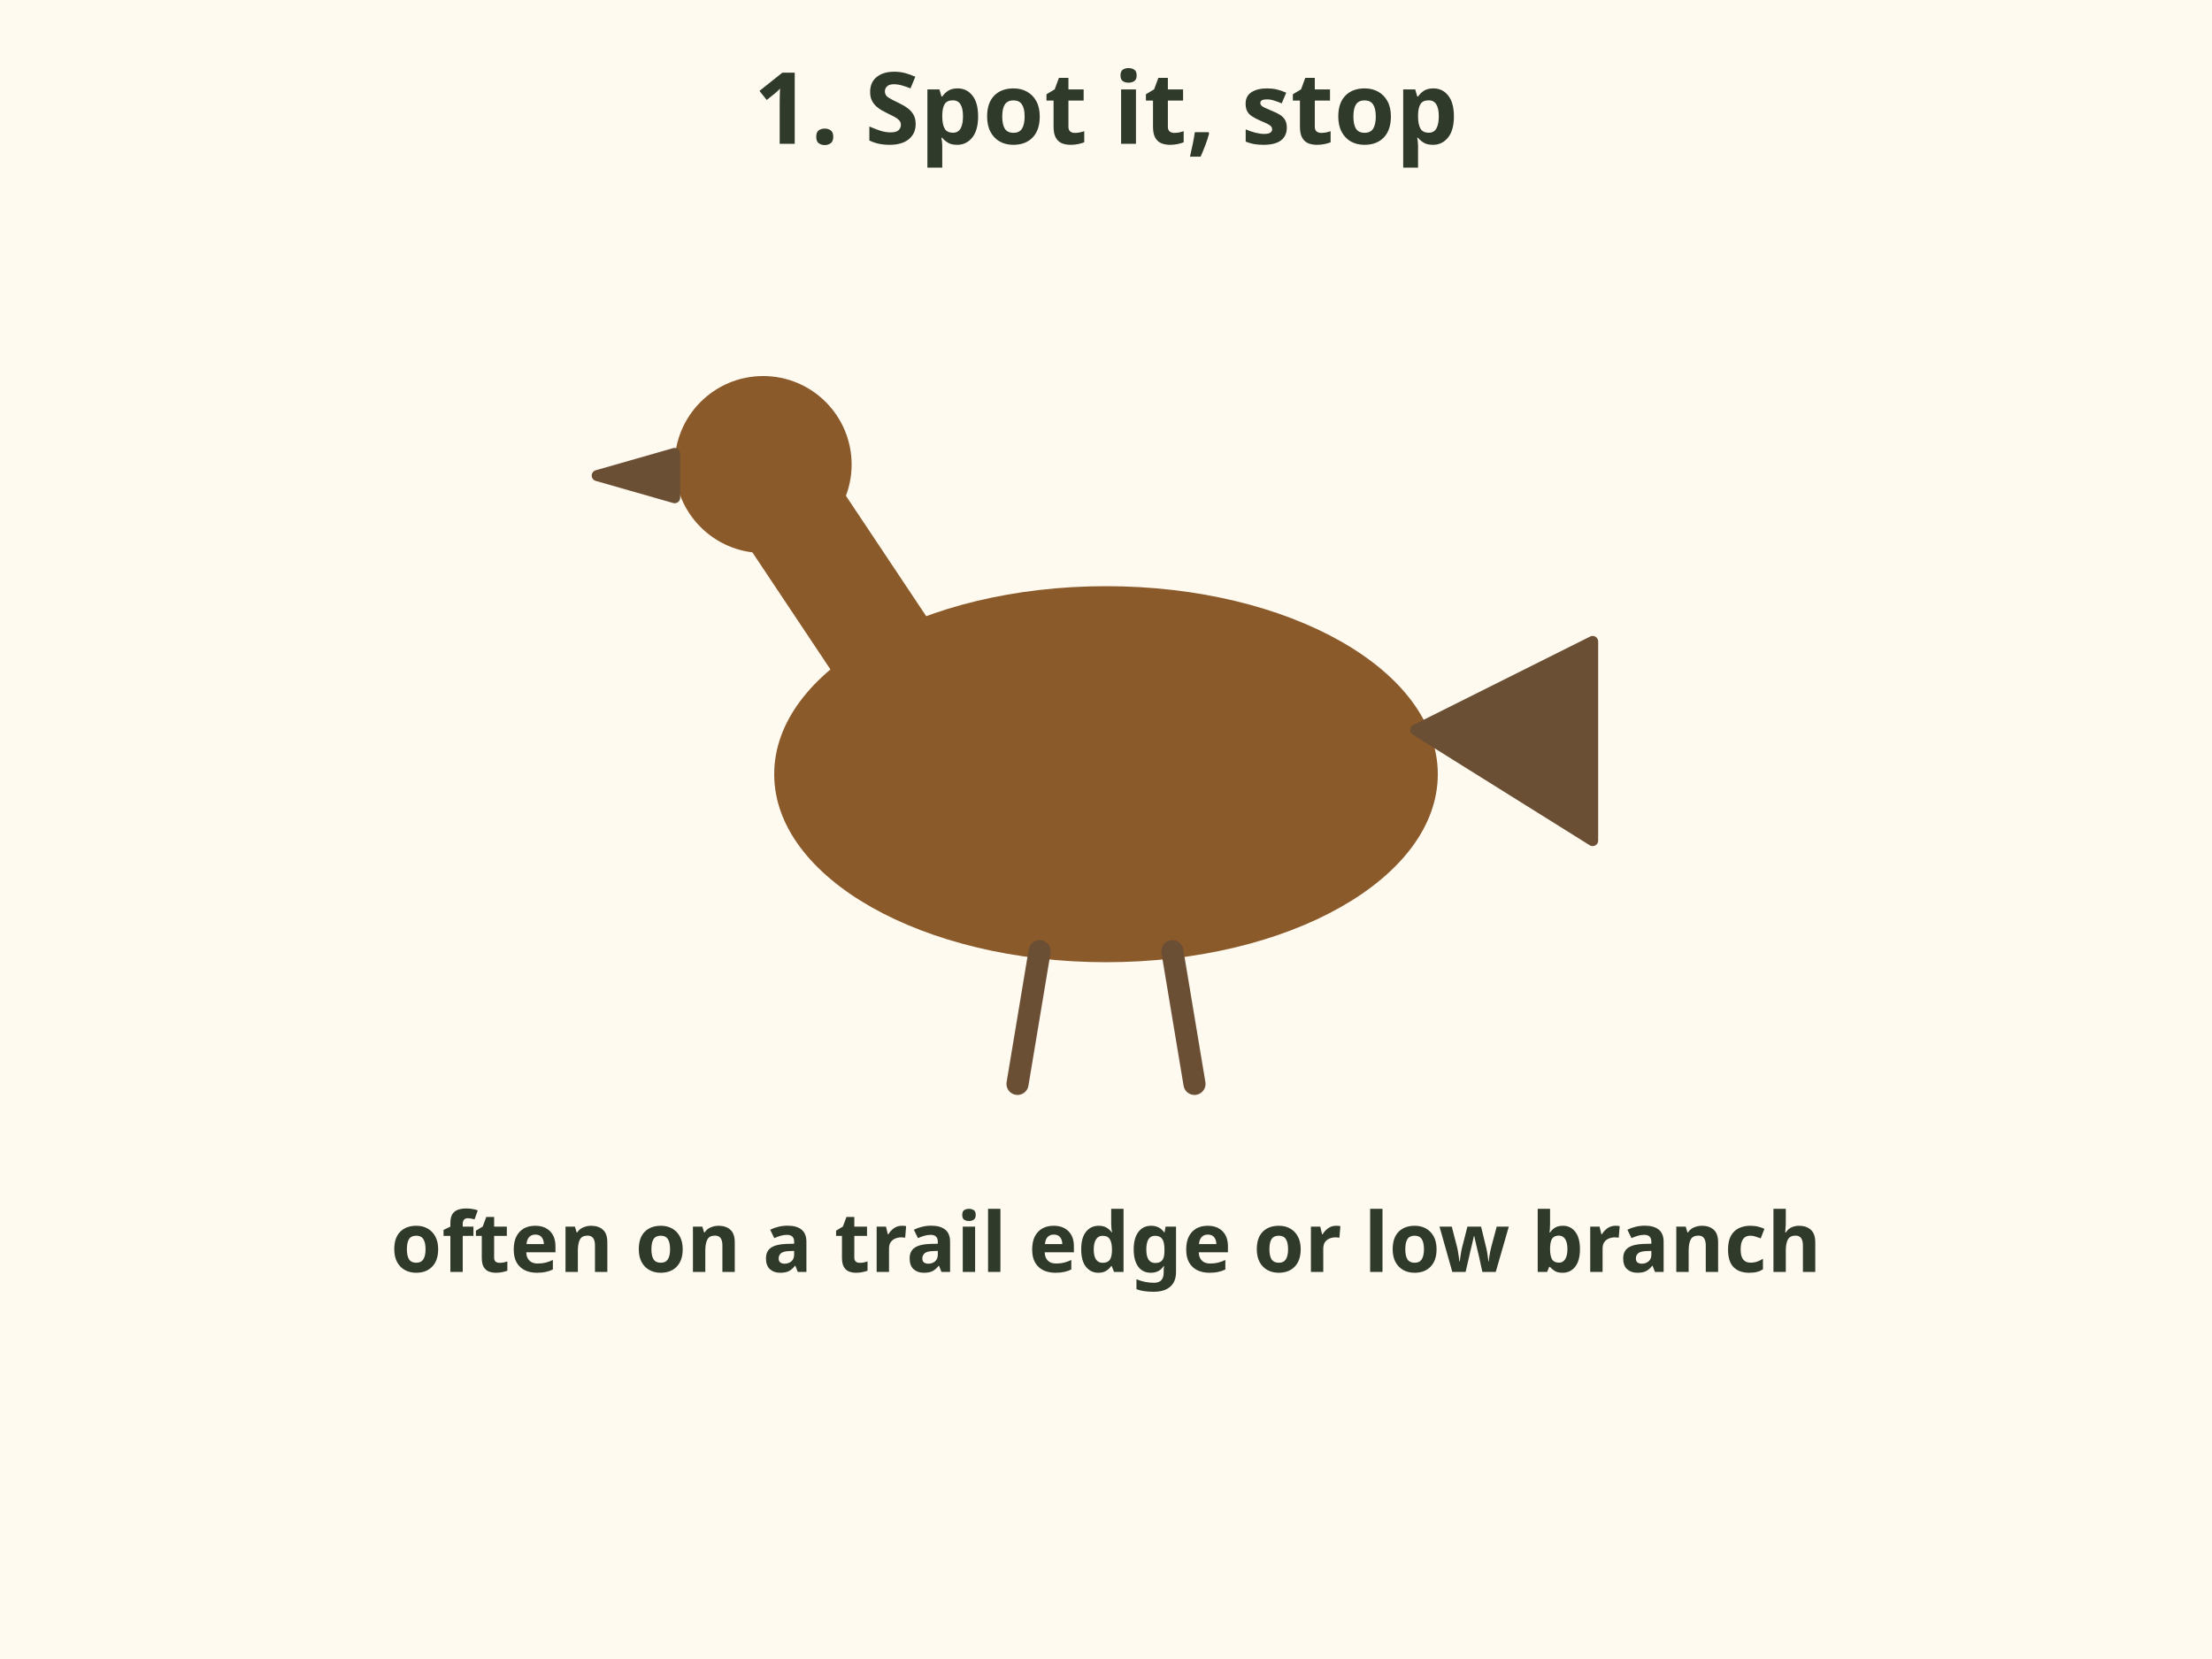
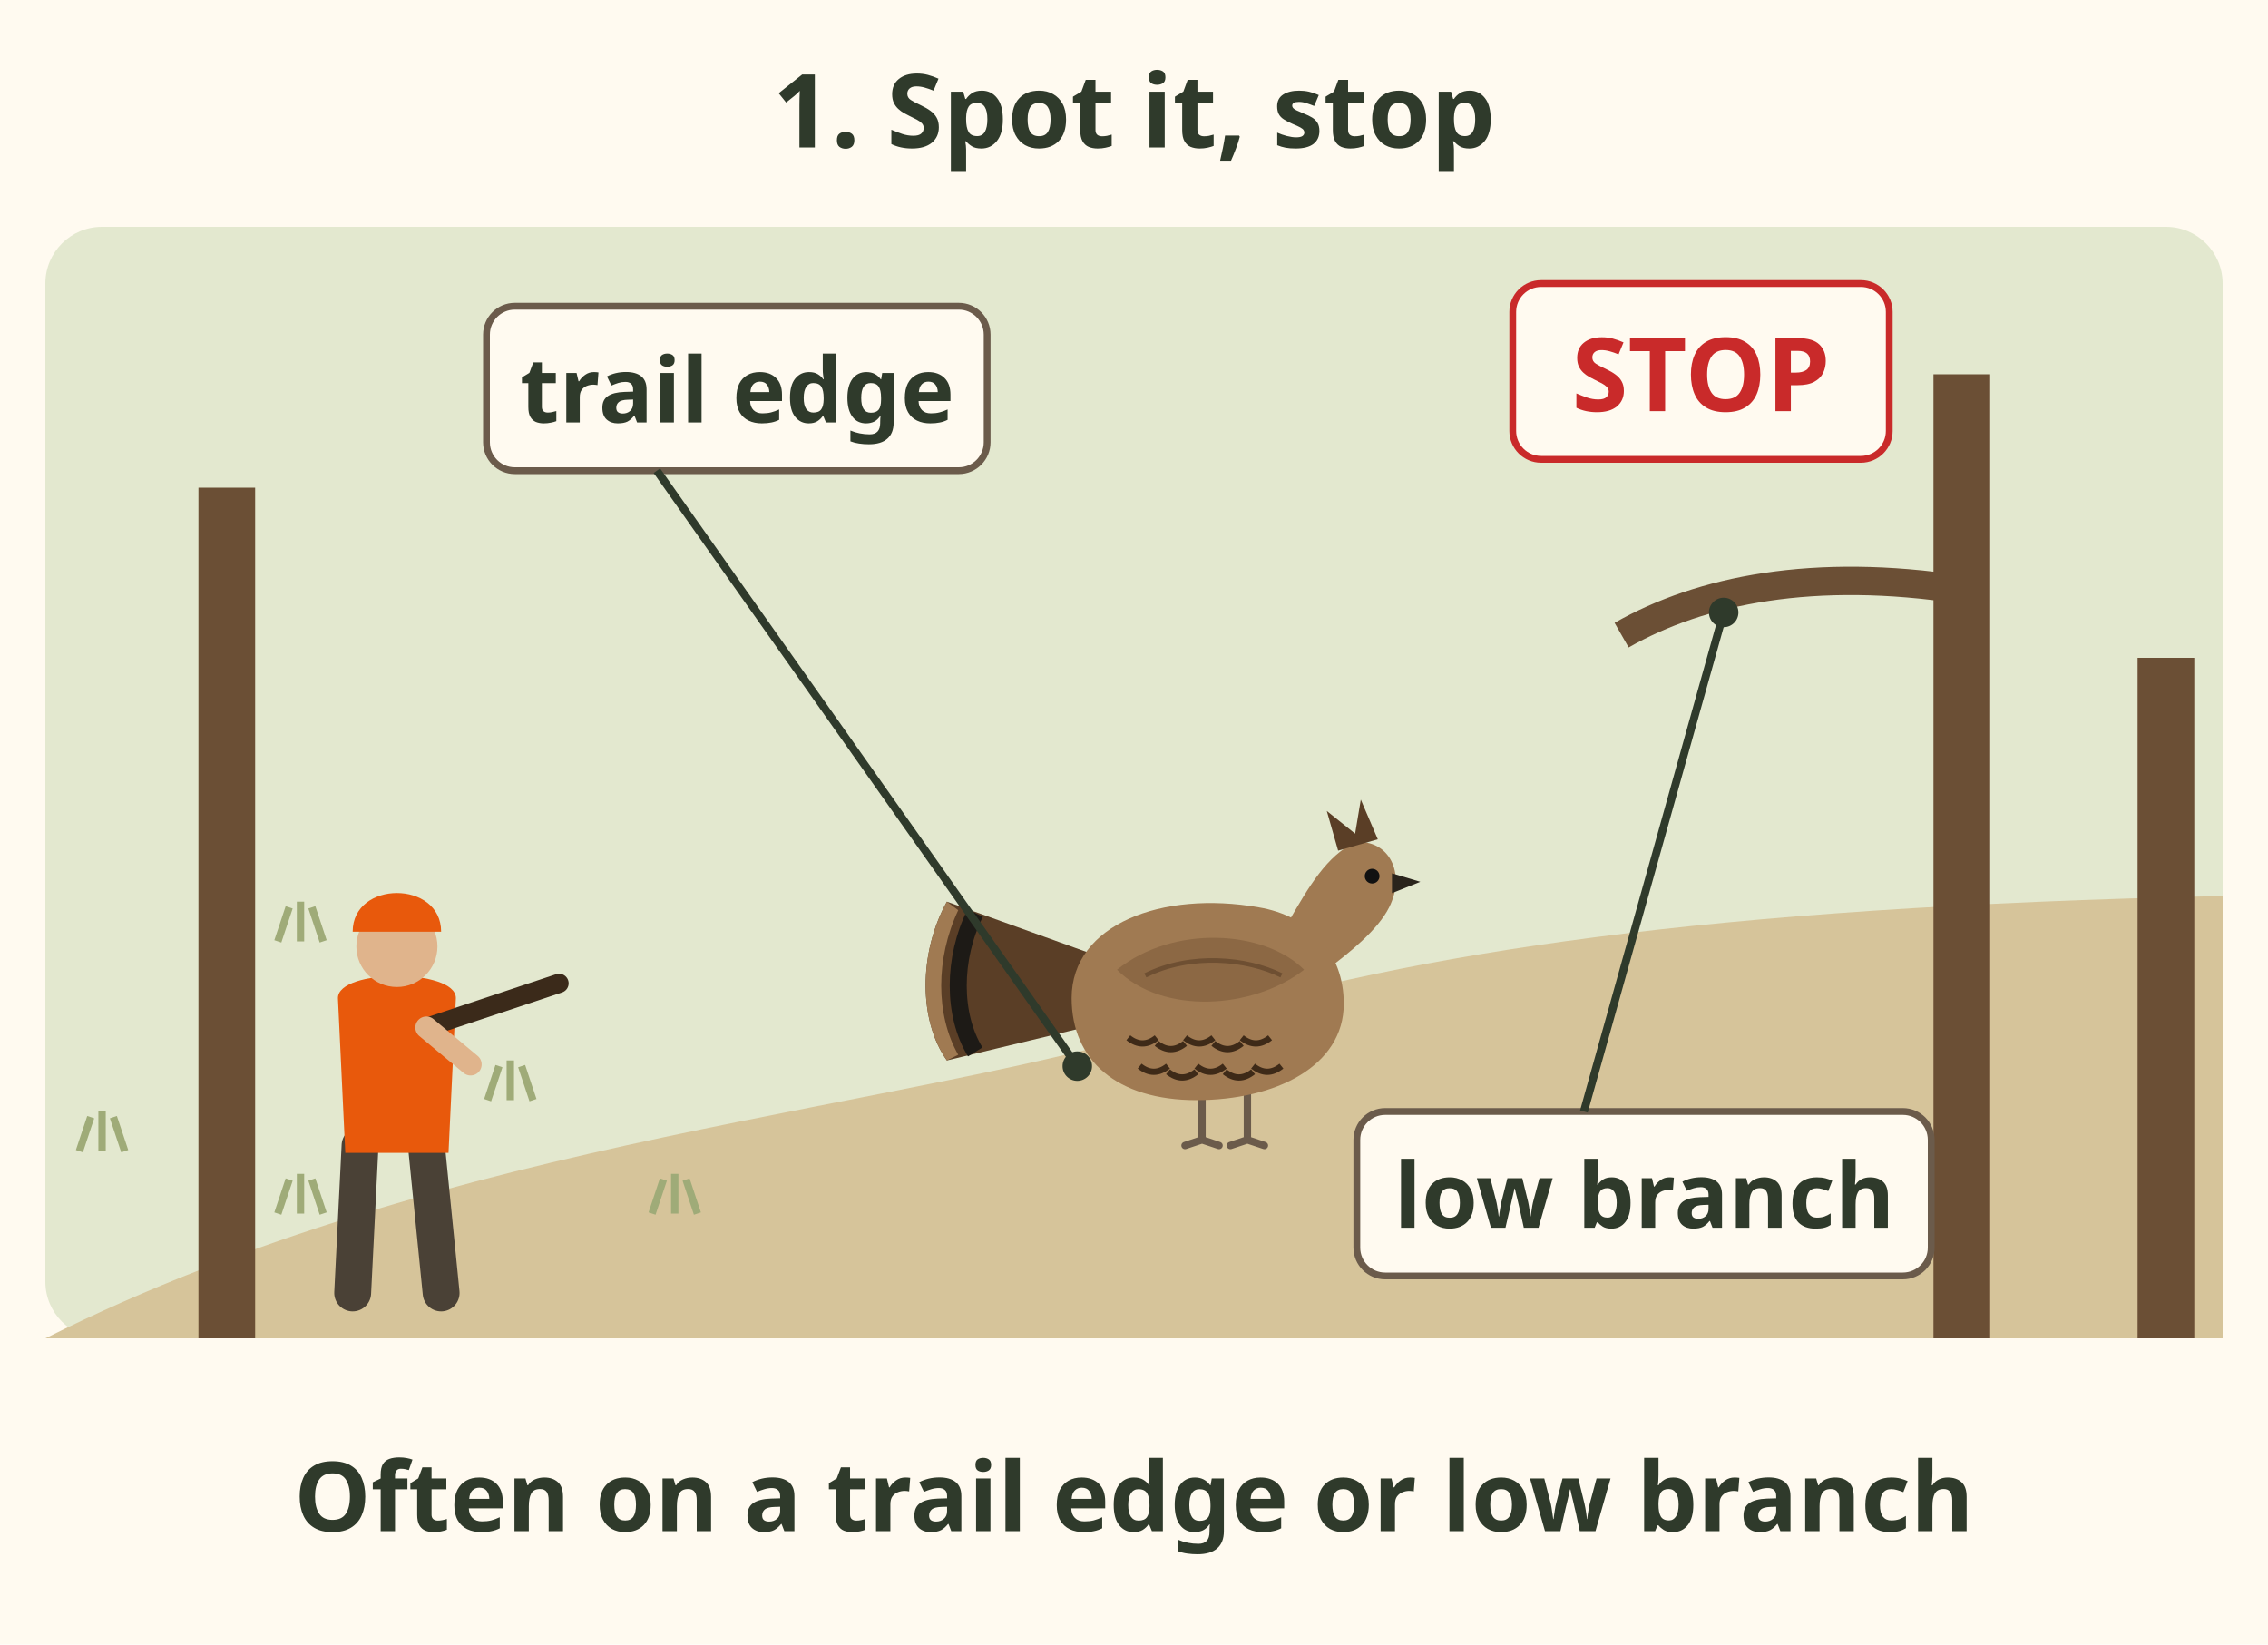
- <svg xmlns="http://www.w3.org/2000/svg" viewBox="0 0 400 300" font-family="sans-serif" role="img" aria-label="See the grouse on the ground or a branch. Stop moving.">
-   <rect x="0" y="0" width="400" height="300" fill="#fffaf0" />
+ <svg xmlns="http://www.w3.org/2000/svg" viewBox="0 0 400 290" font-family="sans-serif" role="img" aria-label="Step 1 of a .22 grouse hunt: see the grouse on the ground or on a low branch, often on a trail edge. Stop moving.">
+   <rect width="400" height="290" fill="#fffaf0" />
  <text x="200" y="26" font-size="18" font-weight="bold" fill="#2f3a2b" text-anchor="middle">1. Spot it, stop</text>
-   <g transform="translate(200 140) scale(2.0)">
-     <ellipse cx="0" cy="0" rx="30" ry="17" fill="#8b5a2b" />
-     <path d="M-22 -6 L-34 -24 L-26 -28 L-14 -10 Z" fill="#8b5a2b" stroke="#8b5a2b" stroke-width="1" stroke-linecap="round" stroke-linejoin="round" />
-     <circle cx="-31" cy="-28" r="8" fill="#8b5a2b" stroke="none" stroke-width="2" />
-     <path d="M-39 -29 L-46 -27 L-39 -25 Z" fill="#6b4f35" stroke="#6b4f35" stroke-width="1" stroke-linecap="round" stroke-linejoin="round" />
-     <path d="M28 -4 L44 -12 L44 6 Z" fill="#6b4f35" stroke="#6b4f35" stroke-width="1" stroke-linecap="round" stroke-linejoin="round" />
-     <line x1="-6" y1="16" x2="-8" y2="28" stroke="#6b4f35" stroke-width="2" stroke-linecap="round" />
-     <line x1="6" y1="16" x2="8" y2="28" stroke="#6b4f35" stroke-width="2" stroke-linecap="round" />
+   <rect x="8" y="40" width="384" height="196" rx="10" fill="#e3e8cf" />
+   <path d="M8 236 C80 200 160 196 210 180 C250 168 300 160 392 158 V236z" fill="#d6c49a" />
+   <path d="M40 236 V86" stroke="#6b4f35" stroke-width="10" />
+   <path d="M346 236 V66" stroke="#6b4f35" stroke-width="10" />
+   <path d="M382 236 V116" stroke="#6b4f35" stroke-width="10" />
+   <path d="M346 104 C320 100 300 104 286 112" stroke="#6b4f35" stroke-width="5" fill="none" />
+   <path d="M14 203 l2 -6 M18 203 l0 -7 M22 203 l-2 -6" stroke="#9fab78" stroke-width="1.3" fill="none" />
+   <path d="M115 214 l2 -6 M119 214 l0 -7 M123 214 l-2 -6" stroke="#9fab78" stroke-width="1.3" fill="none" />
+   <path d="M86 194 l2 -6 M90 194 l0 -7 M94 194 l-2 -6" stroke="#9fab78" stroke-width="1.3" fill="none" />
+   <path d="M49 214 l2 -6 M53 214 l0 -7 M57 214 l-2 -6" stroke="#9fab78" stroke-width="1.3" fill="none" />
+   <path d="M49 166 l2 -6 M53 166 l0 -7 M57 166 l-2 -6" stroke="#9fab78" stroke-width="1.3" fill="none" />
+   <g transform="translate(214 176) scale(0.5)">
+     <path d="M-44 -16 L-94 -34 C-104 -16 -104 8 -94 22 L-44 10z" fill="#5a3e26" />
+     <path d="M-84 -30 C-92 -14 -92 6 -84 19" stroke="#1d1a16" stroke-width="6" fill="none" />
+     <path d="M-94 -34 C-104 -16 -104 8 -94 22 L-90 20 C-98 6 -98 -14 -90 -31z" fill="#a07a52" />
+     <path d="M-4 34 V50 M-10 52 L-4 50 L2 52 M12 34 V50 M6 52 L12 50 L18 52" stroke="#6b5b4b" stroke-width="2.6" fill="none" stroke-linecap="round" />
+     <path d="M26 -26 C34 -40 40 -50 50 -55 C62 -56 68 -44 62 -32 C58 -24 48 -16 40 -10z" fill="#a07a52" />
+     <path d="M-50 0 C-50 -26 -18 -38 16 -32 C34 -29 46 -16 46 2 C46 24 22 36 -6 36 C-34 36 -50 22 -50 0z" fill="#a07a52" />
+     <path d="M-30 14 q5 4 10 0" stroke="#3e2a18" stroke-width="2.2" fill="none" />
+     <path d="M-26 24 q5 4 10 0" stroke="#3e2a18" stroke-width="2.2" fill="none" />
+     <path d="M-20 16 q5 4 10 0" stroke="#3e2a18" stroke-width="2.2" fill="none" />
+     <path d="M-16 26 q5 4 10 0" stroke="#3e2a18" stroke-width="2.2" fill="none" />
+     <path d="M-10 14 q5 4 10 0" stroke="#3e2a18" stroke-width="2.2" fill="none" />
+     <path d="M-6 24 q5 4 10 0" stroke="#3e2a18" stroke-width="2.2" fill="none" />
+     <path d="M0 16 q5 4 10 0" stroke="#3e2a18" stroke-width="2.2" fill="none" />
+     <path d="M4 26 q5 4 10 0" stroke="#3e2a18" stroke-width="2.2" fill="none" />
+     <path d="M10 14 q5 4 10 0" stroke="#3e2a18" stroke-width="2.2" fill="none" />
+     <path d="M14 24 q5 4 10 0" stroke="#3e2a18" stroke-width="2.2" fill="none" />
+     <path d="M-34 -10 C-14 -26 18 -24 32 -10 C14 4 -18 6 -34 -10z" fill="#8c6844" />
+     <path d="M-24 -8 C-8 -16 12 -14 24 -8" stroke="#5a3e26" stroke-width="1.6" fill="none" opacity=".6" />
+     <path d="M44 -52 L40 -66 L50 -58 L52 -70 L58 -56z" fill="#5a3e26" />
+     <path d="M63 -44 L73 -41 L63 -37z" fill="#2a241c" />
+     <circle cx="56" cy="-43" r="2.6" fill="#111" />
  </g>
-   <text x="200" y="230" font-size="15" font-weight="bold" fill="#2f3a2b" text-anchor="middle">often on a trail edge or low branch</text>
+   <g transform="translate(70 228) scale(1.3 1.3)">
+     <path d="M-5 -20 L-6 0 M4 -20 L6 0" stroke="#4a4136" stroke-width="5" stroke-linecap="round" />
+     <path d="M-8 -40 C-8 -44 8 -44 8 -40 L7 -19 H-7z" fill="#e8590c" />
+     <circle cx="0" cy="-47" r="5.5" fill="#e0b48c" />
+     <path d="M-6 -49 C-6 -56 6 -56 6 -49z" fill="#e8590c" />
+     <path d="M4 -36 L22 -42" stroke="#3b2a1a" stroke-width="2.6" stroke-linecap="round" />
+     <path d="M4 -36 L10 -31" stroke="#e0b48c" stroke-width="3" stroke-linecap="round" />
+   </g>
+   <rect x="266.8" y="50.0" width="66.4" height="31.0" rx="5" fill="#fffaf0" stroke="#c92a2a" stroke-width="1.2" />
+   <text x="300" y="72.5" font-size="18" font-weight="bold" fill="#c92a2a" text-anchor="middle">STOP</text>
+   <rect x="85.8" y="54.0" width="88.3" height="29.0" rx="5" fill="#fffaf0" stroke="#6b5b4b" stroke-width="1.2" />
+   <text x="130" y="74.5" font-size="16" font-weight="bold" fill="#2f3a2b" text-anchor="middle">trail edge</text>
+   <line x1="190" y1="188" x2="115.85" y2="83" stroke="#2f3a2b" stroke-width="1.4" />
+   <circle cx="190" cy="188" r="2.6" fill="#2f3a2b" />
+   <rect x="239.3" y="196.0" width="101.3" height="29.0" rx="5" fill="#fffaf0" stroke="#6b5b4b" stroke-width="1.2" />
+   <text x="290" y="216.5" font-size="16" font-weight="bold" fill="#2f3a2b" text-anchor="middle">low branch</text>
+   <line x1="304" y1="108" x2="279.344" y2="196" stroke="#2f3a2b" stroke-width="1.4" />
+   <circle cx="304" cy="108" r="2.6" fill="#2f3a2b" />
+   <text x="200" y="270" font-size="17" font-weight="bold" fill="#2f3a2b" text-anchor="middle">Often on a trail edge or low branch</text>
</svg>
